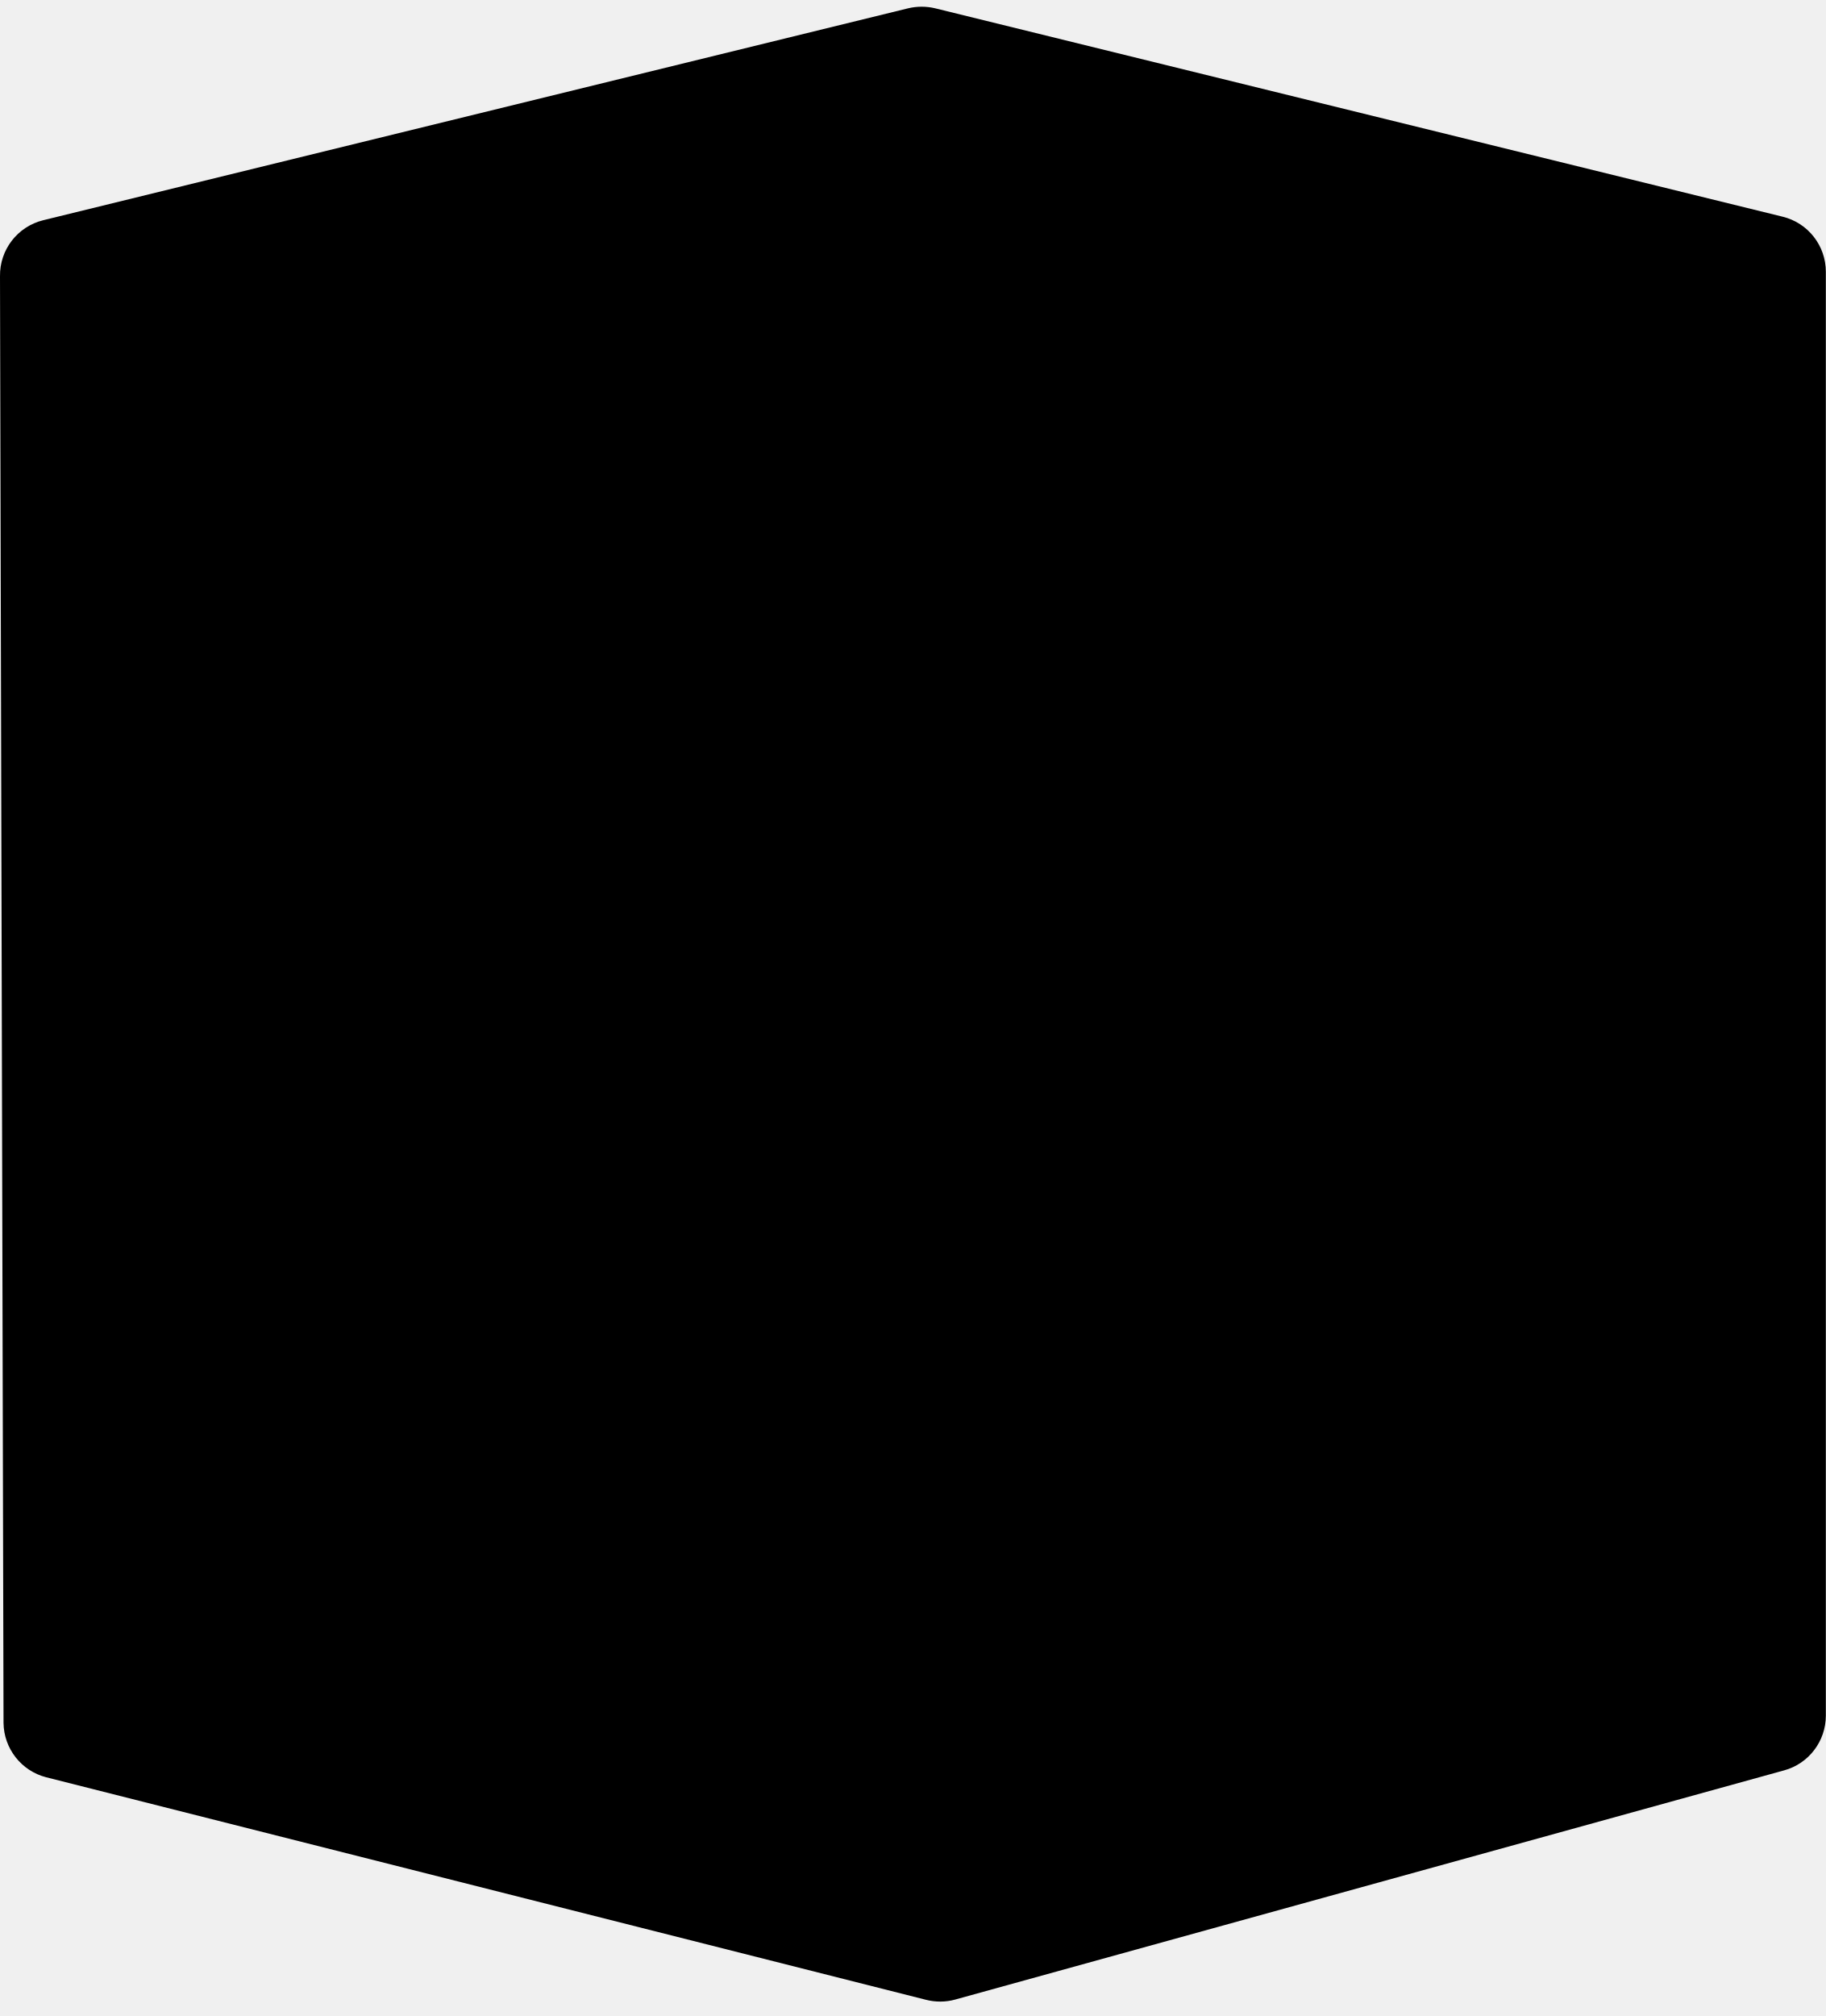
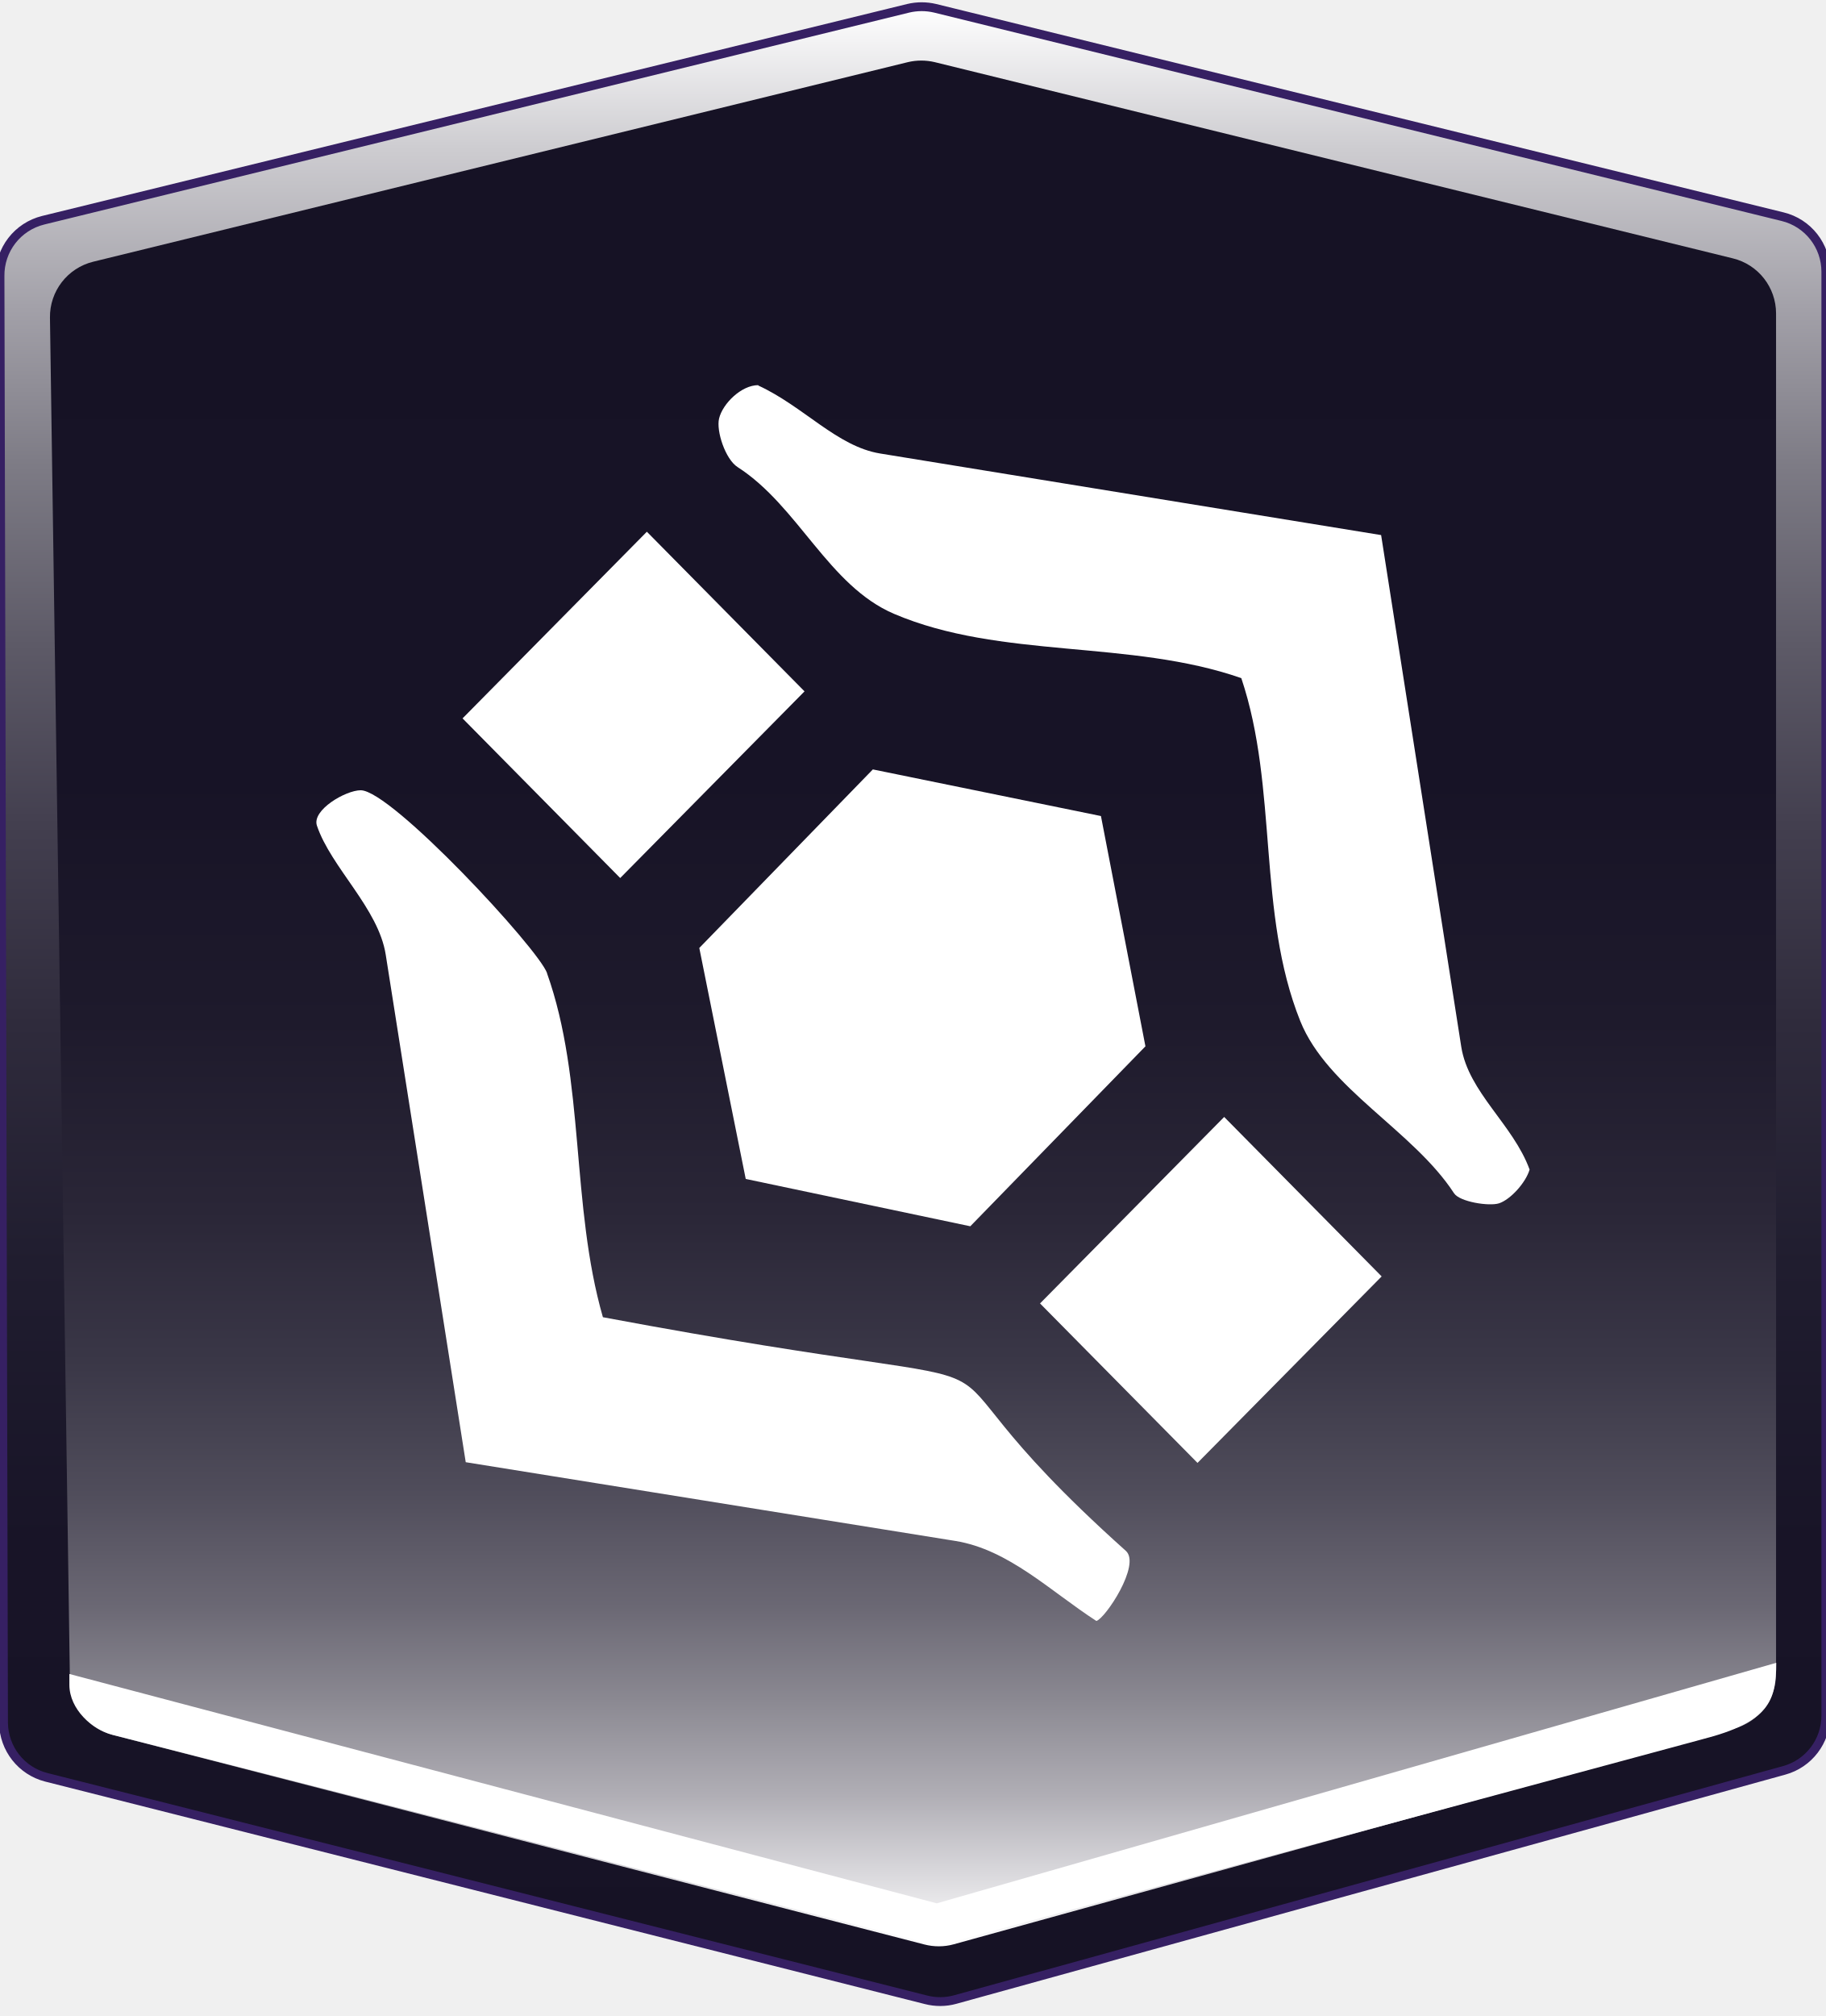
<svg xmlns="http://www.w3.org/2000/svg" id="Layer_1" data-name="Layer 1" viewBox="0 0 103.42 114.16">
+   <defs>
+     <style>
+       .cls-1 {
+         fill: url(#linear-gradient-2);
+       }
+ 
+       .cls-2 {
+         fill: #fff;
+       }
+ 
+       .cls-3 {
+         fill: url(#linear-gradient);
+         stroke: #362063;
+         stroke-miterlimit: 10;
+         stroke-width: .5px;
+       }
+     </style>
+     <linearGradient id="linear-gradient" x1="51.71" y1="113.34" x2="51.71" y2=".37" gradientUnits="userSpaceOnUse">
+       <stop offset="0" stop-color="#161225" />
+       <stop offset=".23" stop-color="#181427" />
+       <stop offset=".37" stop-color="#201d2f" />
+       <stop offset=".49" stop-color="#2f2b3c" />
+       <stop offset=".59" stop-color="#433f4f" />
+       <stop offset=".68" stop-color="#5d5a67" />
+       <stop offset=".77" stop-color="#7d7b85" />
+       <stop offset=".85" stop-color="#a3a1a9" />
+       <stop offset=".93" stop-color="#cecdd1" />
+       <stop offset="1" stop-color="#fff" />
+     </linearGradient>
+     <linearGradient id="linear-gradient-2" x1="51.72" y1="3.42" x2="51.72" y2="110.22" gradientUnits="userSpaceOnUse">
+       <stop offset="0" stop-color="#161225" />
+       <stop offset=".38" stop-color="#171326" />
+       <stop offset=".51" stop-color="#1e1a2c" />
+       <stop offset=".61" stop-color="#2a2637" />
+       <stop offset=".69" stop-color="#3a3747" />
+       <stop offset=".76" stop-color="#504d5b" />
+       <stop offset=".82" stop-color="#6b6874" />
+       <stop offset=".87" stop-color="#8b8992" />
+       <stop offset=".92" stop-color="#b0aeb5" />
+       <stop offset=".96" stop-color="#d8d7db" />
+       <stop offset="1" stop-color="#fff" />
+     </linearGradient>
+   </defs>
  <g>
-     <path fill="currentColor" d="M103.42,15.39v81.76c0,1.45-.97,2.72-2.36,3.1l-46.96,12.98c-.54.15-1.12.15-1.66.01L2.61,100.64c-1.4-.36-2.39-1.62-2.41-3.07L0,15.64c-.02-1.5.99-2.81,2.45-3.17L51.44.47c.5-.12,1.03-.12,1.53,0l48,11.8c1.44.35,2.45,1.64,2.45,3.12Z" />
-     <path fill="currentColor" d="M100.6,17.75v77.03c0,1.45-.97,2.72-2.36,3.1l-44.22,12.22c-.54.15-1.12.15-1.66.01l-45.99-11.87c-1.4-.36-2.39-1.62-2.41-3.07L2.83,17.99c-.02-1.5.99-2.81,2.45-3.17L51.42,3.52c.5-.12,1.03-.12,1.53,0l45.2,11.11c1.44.35,2.45,1.64,2.45,3.12Z" />
-     <path fill="currentColor" d="M3.92,94.79l49.14,12.99,47.55-13.62c0,2.16-.4,3.36-4.19,4.33l-43.28,11.69-46.76-11.94c-1.17-.3-2.44-1.45-2.45-2.82v-.63Z" />
+     <path class="cls-3" d="M103.42,15.39v81.76c0,1.45-.97,2.72-2.36,3.1l-46.96,12.98c-.54.15-1.12.15-1.66.01L2.61,100.64c-1.4-.36-2.39-1.62-2.41-3.07L0,15.64c-.02-1.5.99-2.81,2.45-3.17L51.44.47c.5-.12,1.03-.12,1.53,0l48,11.8c1.44.35,2.45,1.64,2.45,3.12Z" />
+     <path class="cls-1" d="M100.6,17.75v77.03c0,1.45-.97,2.72-2.36,3.1l-44.22,12.22c-.54.15-1.12.15-1.66.01l-45.99-11.87c-1.4-.36-2.39-1.62-2.41-3.07L2.83,17.99c-.02-1.5.99-2.81,2.45-3.17L51.42,3.52c.5-.12,1.03-.12,1.53,0l45.2,11.11c1.44.35,2.45,1.64,2.45,3.12Z" />
+     <path class="cls-2" d="M3.92,94.79l49.14,12.99,47.55-13.62c0,2.16-.4,3.36-4.19,4.33l-43.28,11.69-46.76-11.94c-1.17-.3-2.44-1.45-2.45-2.82v-.63Z" />
  </g>
  <g>
-     <path fill="currentColor" d="M30.99,55.11c-.5-1.4-8.82-10.36-10.56-10.36-.85,0-2.77,1.12-2.48,2,.8,2.38,3.49,4.68,3.9,7.32l4.53,28.73,27.74,4.46c3.02.49,5.38,2.85,7.98,4.53.5-.13,2.54-3.19,1.67-3.97-15.18-13.59-.07-7.7-29.62-13.23-1.83-6.36-1-13.41-3.17-19.49Z" />
-     <path fill="currentColor" d="M42.95,21.81c-.96,0-2.02,1.05-2.22,1.89-.17.71.36,2.31,1.05,2.75,3.44,2.21,5.14,6.72,8.86,8.31,6.05,2.58,13.35,1.44,19.67,3.64,2.1,6.24.88,13.28,3.34,19.42,1.54,3.83,6.4,6.2,8.71,9.75.32.49,1.99.75,2.55.57.64-.21,1.51-1.16,1.73-1.91-.93-2.55-3.46-4.37-3.87-6.95l-4.54-28.98-28.38-4.62c-2.44-.4-4.32-2.66-6.9-3.85Z" />
-     <polygon fill="currentColor" points="62.36 46.21 49.44 43.57 39.61 53.68 42.24 66.76 54.96 69.44 64.88 59.25 62.36 46.21" />
-     <polygon fill="currentColor" points="67.83 82.84 78.26 72.28 69.34 63.25 58.91 73.81 67.83 82.84" />
-     <polygon fill="currentColor" points="35.13 49.72 45.57 39.15 36.64 30.11 26.2 40.68 35.13 49.72" />
+     <path class="cls-2" d="M30.99,55.11c-.5-1.4-8.82-10.36-10.56-10.36-.85,0-2.77,1.12-2.48,2,.8,2.38,3.49,4.68,3.9,7.32l4.53,28.73,27.74,4.46c3.02.49,5.38,2.85,7.98,4.53.5-.13,2.54-3.19,1.67-3.97-15.18-13.59-.07-7.7-29.62-13.23-1.83-6.36-1-13.41-3.17-19.49Z" />
+     <path class="cls-2" d="M42.95,21.81c-.96,0-2.02,1.05-2.22,1.89-.17.71.36,2.31,1.05,2.75,3.44,2.21,5.14,6.72,8.86,8.31,6.05,2.58,13.35,1.44,19.67,3.64,2.1,6.24.88,13.28,3.34,19.42,1.54,3.83,6.4,6.2,8.71,9.75.32.49,1.99.75,2.55.57.64-.21,1.51-1.16,1.73-1.91-.93-2.55-3.46-4.37-3.87-6.95l-4.54-28.98-28.38-4.62c-2.44-.4-4.32-2.66-6.9-3.85Z" />
+     <polygon class="cls-2" points="62.36 46.21 49.44 43.57 39.61 53.68 42.24 66.76 54.96 69.44 64.88 59.25 62.36 46.21" />
+     <polygon class="cls-2" points="67.83 82.84 78.26 72.28 69.34 63.25 58.91 73.81 67.83 82.84" />
+     <polygon class="cls-2" points="35.13 49.72 45.57 39.15 36.64 30.11 26.2 40.68 35.13 49.72" />
  </g>
</svg>
